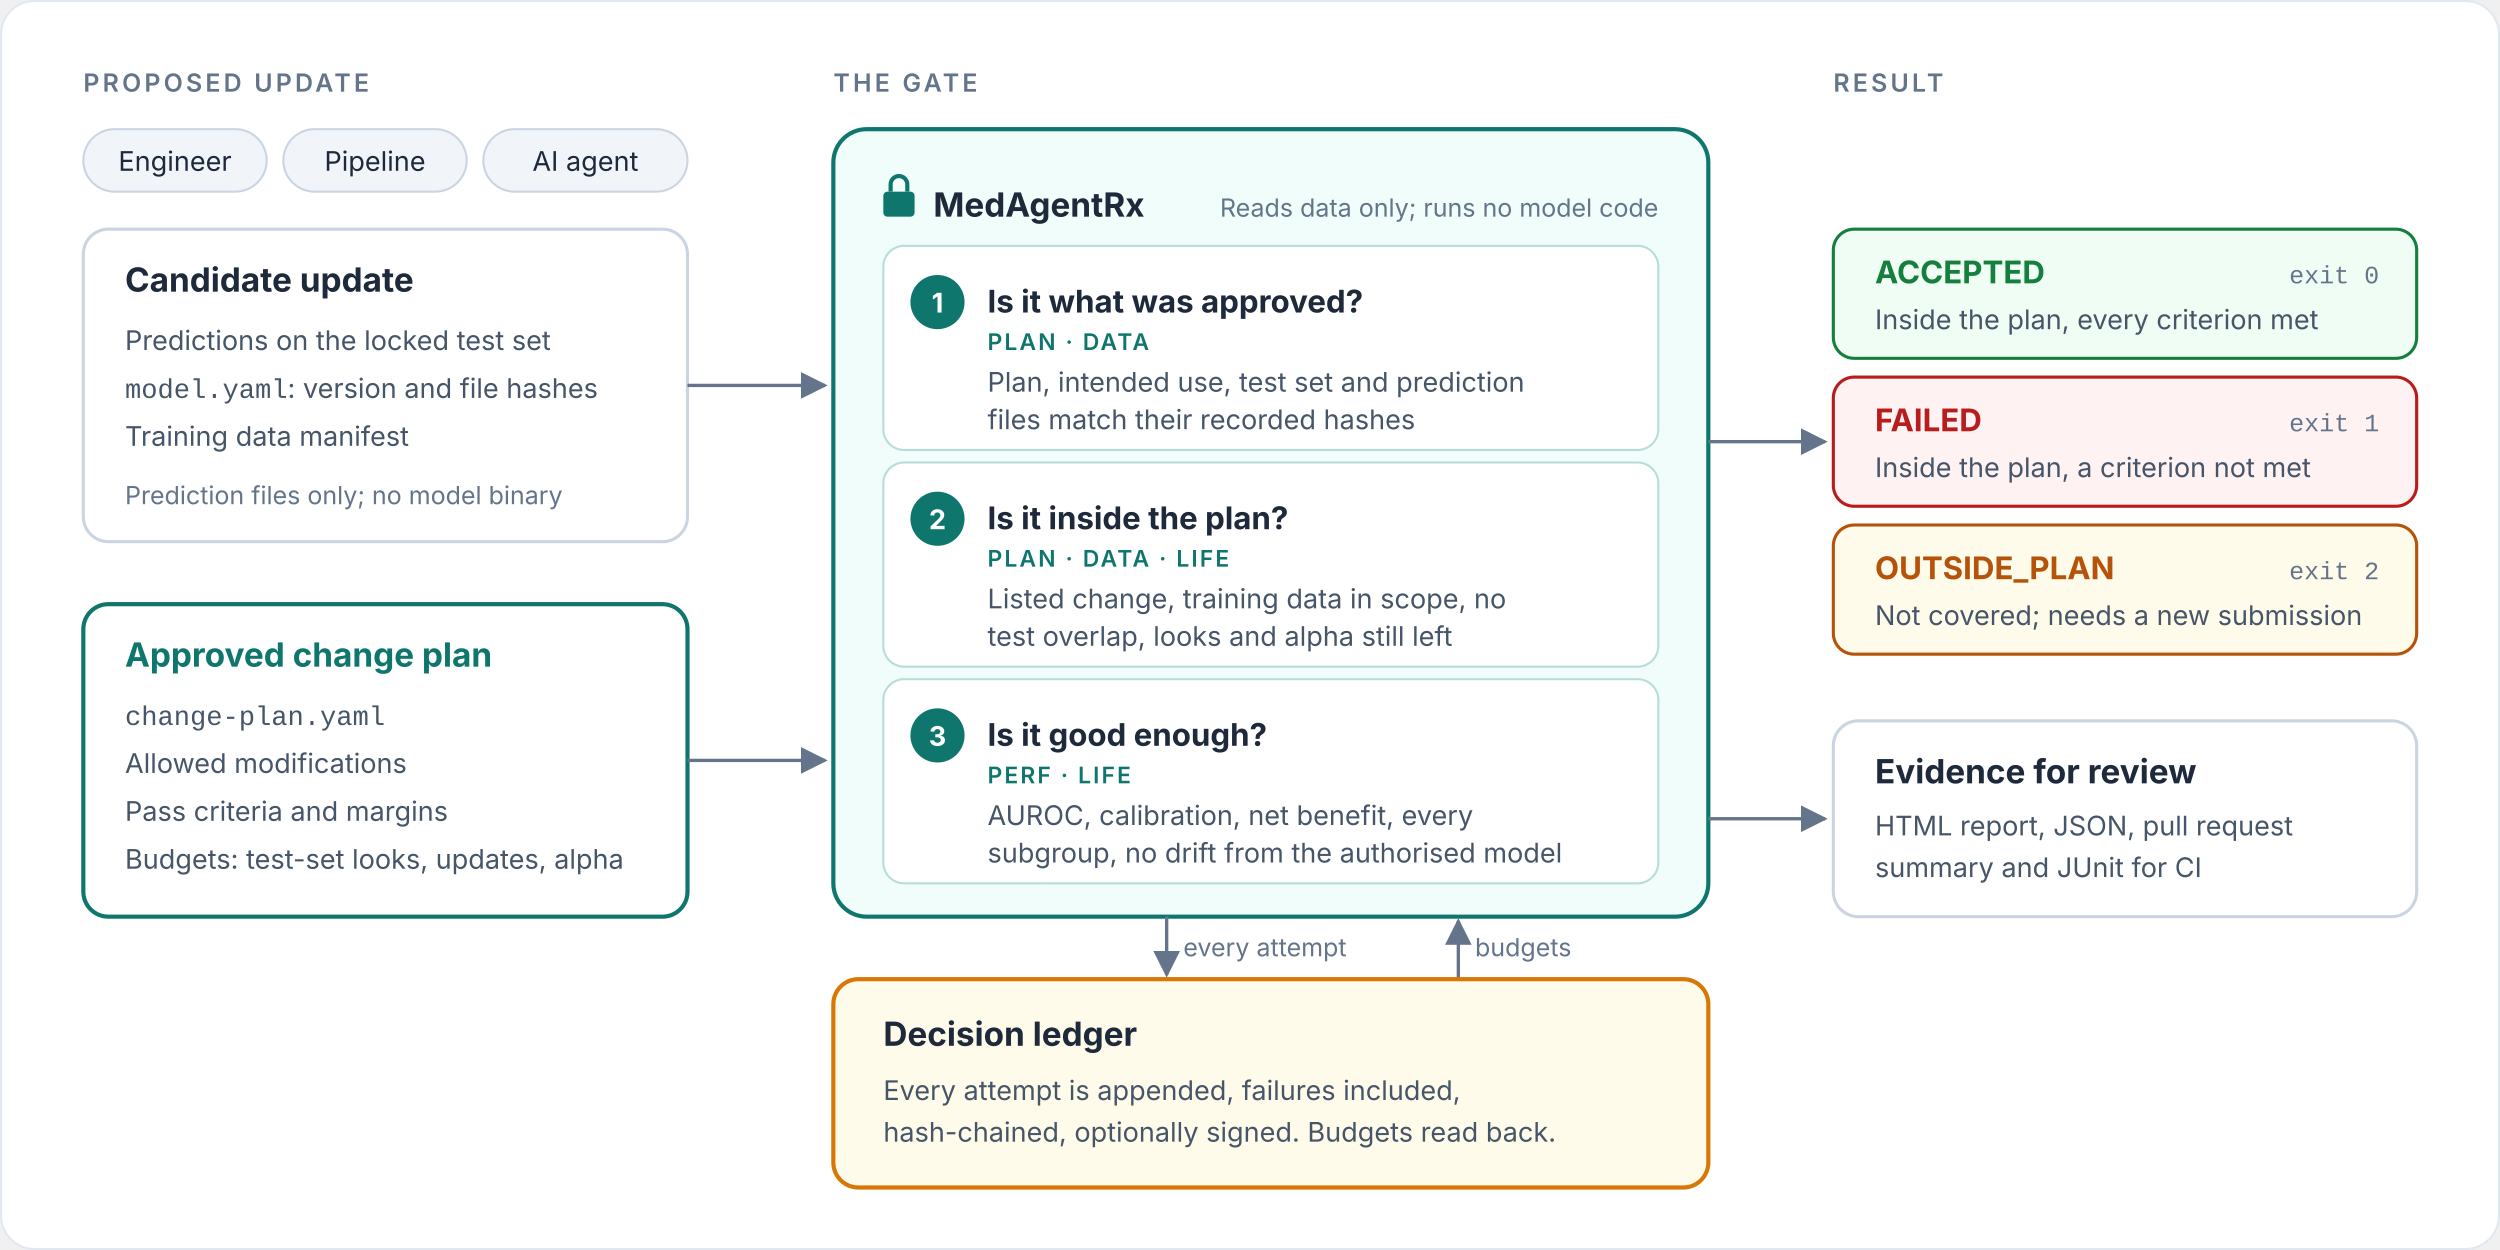
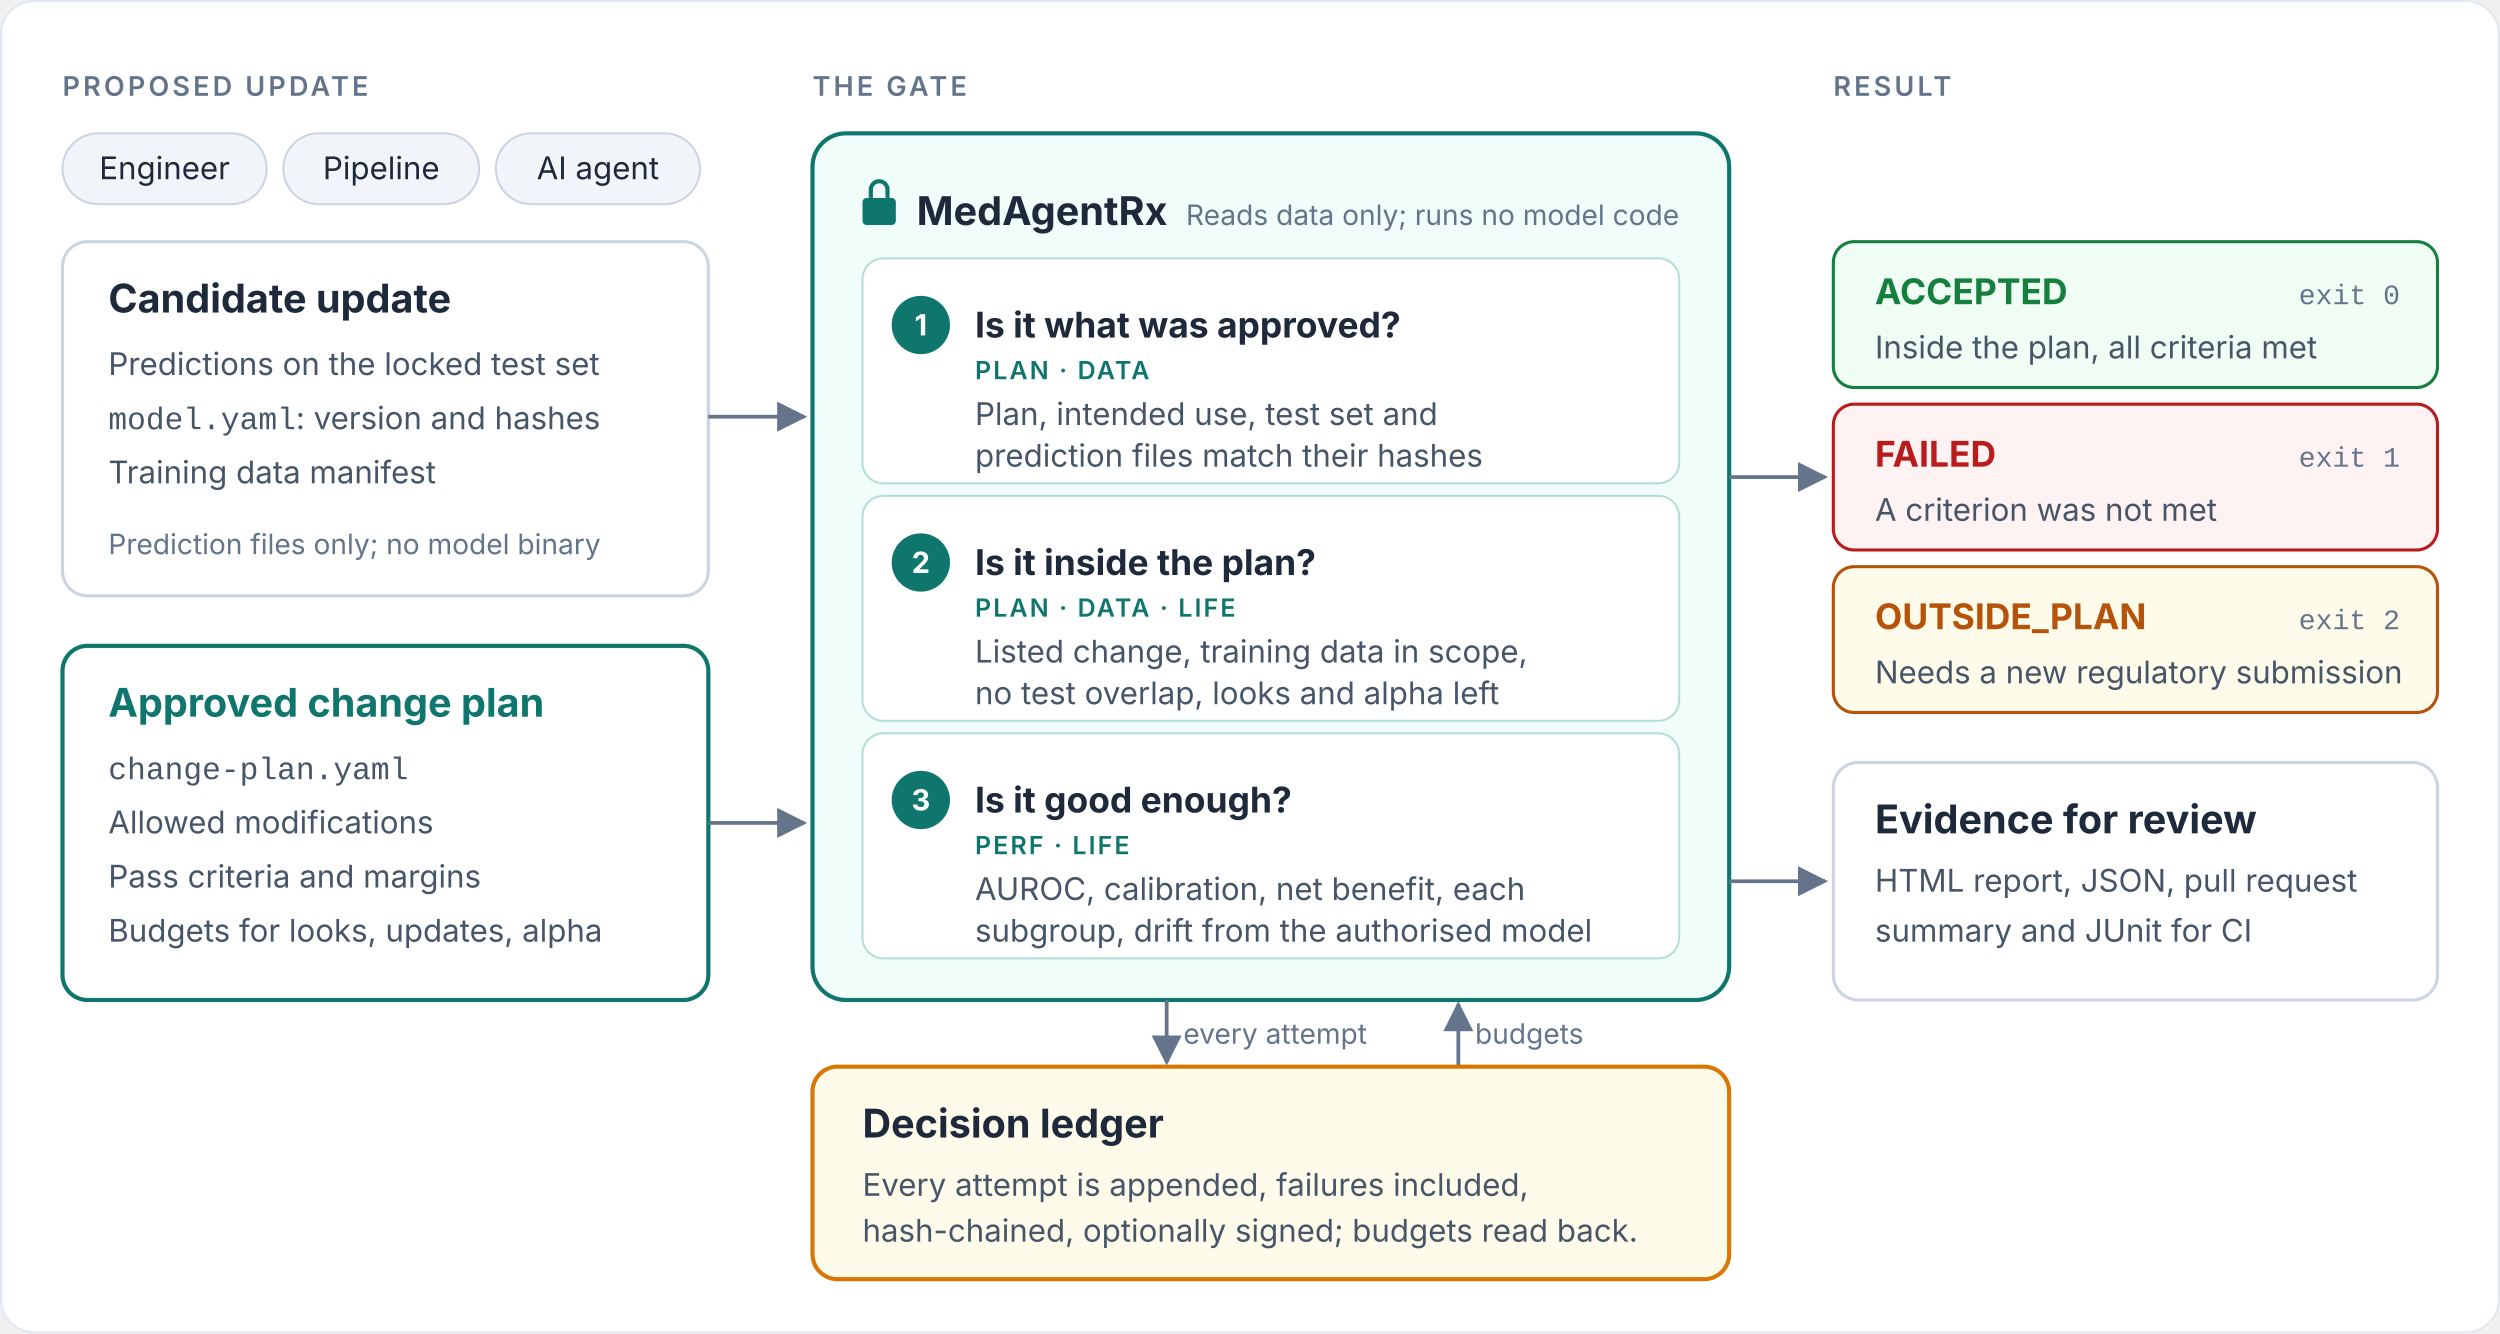
- <svg xmlns="http://www.w3.org/2000/svg" viewBox="0 0 1200 600" width="1200" height="600" role="img" aria-labelledby="title desc">
+ <svg xmlns="http://www.w3.org/2000/svg" viewBox="0 0 1200 640" width="1200" height="640" role="img" aria-labelledby="title desc">
  <defs>
    <marker id="arrow" viewBox="0 0 10 10" refX="9" refY="5" markerWidth="8" markerHeight="8" orient="auto-start-reverse">
      <path d="M0 0 L10 5 L0 10 z" fill="#64748B" />
    </marker>
  </defs>
  <style>
    text { font-family: Inter, "Segoe UI", -apple-system, BlinkMacSystemFont, Helvetica, Arial, sans-serif; fill: #1E293B; }
-     .label { font-size: 12px; font-weight: 600; letter-spacing: 1.5px; fill: #64748B; }
-     .title { font-size: 16px; font-weight: 700; }
-     .q { font-size: 15px; font-weight: 700; }
-     .body { font-size: 13px; fill: #475569; }
-     .small { font-size: 12px; fill: #64748B; }
+     .label { font-size: 13px; font-weight: 600; letter-spacing: 1.5px; fill: #64748B; }
+     .title { font-size: 19px; font-weight: 700; }
+     .q { font-size: 17px; font-weight: 700; }
+     .body { font-size: 15px; fill: #475569; }
+     .small { font-size: 13.5px; fill: #64748B; }
    .mono { font-family: "SFMono-Regular", Menlo, Consolas, "Liberation Mono", monospace; }
-     .fam { font-size: 11px; font-weight: 600; letter-spacing: 1px; fill: #0F766E; }
-     .chip { font-size: 13px; fill: #1E293B; }
-     .num { font-size: 13px; font-weight: 700; fill: #FFFFFF; }
-     .verdict { font-size: 15px; font-weight: 700; }
-     .line { stroke: #64748B; stroke-width: 1.6; fill: none; }
+     .fam { font-size: 12px; font-weight: 600; letter-spacing: 1px; fill: #0F766E; }
+     .chip { font-size: 15px; fill: #1E293B; }
+     .num { font-size: 14px; font-weight: 700; fill: #FFFFFF; }
+     .verdict { font-size: 17px; font-weight: 700; }
+     .line { stroke: #64748B; stroke-width: 1.8; fill: none; }
  </style>
-   <rect x="0.5" y="0.5" width="1199" height="599" rx="16" fill="#FFFFFF" stroke="#E2E8F0" />
-   <text class="label" x="40" y="44">PROPOSED UPDATE</text>
-   <text class="label" x="400" y="44">THE GATE</text>
-   <text class="label" x="880" y="44">RESULT</text>
-   <rect x="40" y="62" width="88" height="30" rx="15" fill="#F1F5F9" stroke="#CBD5E1" />
-   <text class="chip" x="84" y="82" text-anchor="middle">Engineer</text>
-   <rect x="136" y="62" width="88" height="30" rx="15" fill="#F1F5F9" stroke="#CBD5E1" />
-   <text class="chip" x="180" y="82" text-anchor="middle">Pipeline</text>
-   <rect x="232" y="62" width="98" height="30" rx="15" fill="#F1F5F9" stroke="#CBD5E1" />
-   <text class="chip" x="281" y="82" text-anchor="middle">AI agent</text>
-   <rect x="40" y="110" width="290" height="150" rx="12" fill="#FFFFFF" stroke="#CBD5E1" stroke-width="1.5" />
-   <text class="title" x="60" y="140">Candidate update</text>
-   <text class="body" x="60" y="168">Predictions on the locked test set</text>
-   <text class="body" x="60" y="191">
-     <tspan class="mono">model.yaml</tspan>: version and file hashes</text>
-   <text class="body" x="60" y="214">Training data manifest</text>
-   <text class="small" x="60" y="242">Prediction files only; no model binary</text>
-   <rect x="40" y="290" width="290" height="150" rx="12" fill="#FFFFFF" stroke="#0F766E" stroke-width="2" />
-   <text class="title" x="60" y="320" style="fill:#0F766E">Approved change plan</text>
-   <text class="body mono" x="60" y="348">change-plan.yaml</text>
-   <text class="body" x="60" y="371">Allowed modifications</text>
-   <text class="body" x="60" y="394">Pass criteria and margins</text>
-   <text class="body" x="60" y="417">Budgets: test-set looks, updates, alpha</text>
-   <path class="line" d="M330 185 H396" marker-end="url(#arrow)" />
-   <path class="line" d="M330 365 H396" marker-end="url(#arrow)" />
-   <rect x="400" y="62" width="420" height="378" rx="16" fill="#F0FDFA" stroke="#0F766E" stroke-width="2" />
-   <rect x="424" y="92" width="15" height="12" rx="2" fill="#0F766E" />
-   <path d="M427.5 92 V88.5 a4 4 0 0 1 8 0 V92" stroke="#0F766E" stroke-width="2" fill="none" />
-   <text class="title" x="448" y="104">MedAgentRx</text>
-   <text class="small" x="796" y="104" text-anchor="end">Reads data only; runs no model code</text>
-   <rect x="424" y="118" width="372" height="98" rx="10" fill="#FFFFFF" stroke="#B6DDD8" />
-   <circle cx="450" cy="145" r="13" fill="#0F766E" />
-   <text class="num" x="450" y="150" text-anchor="middle">1</text>
-   <text class="q" x="474" y="150">Is it what was approved?</text>
-   <text class="fam" x="474" y="168">PLAN · DATA</text>
-   <text class="body" x="474" y="188">Plan, intended use, test set and prediction</text>
-   <text class="body" x="474" y="206">files match their recorded hashes</text>
-   <rect x="424" y="222" width="372" height="98" rx="10" fill="#FFFFFF" stroke="#B6DDD8" />
-   <circle cx="450" cy="249" r="13" fill="#0F766E" />
-   <text class="num" x="450" y="254" text-anchor="middle">2</text>
-   <text class="q" x="474" y="254">Is it inside the plan?</text>
-   <text class="fam" x="474" y="272">PLAN · DATA · LIFE</text>
-   <text class="body" x="474" y="292">Listed change, training data in scope, no</text>
-   <text class="body" x="474" y="310">test overlap, looks and alpha still left</text>
-   <rect x="424" y="326" width="372" height="98" rx="10" fill="#FFFFFF" stroke="#B6DDD8" />
-   <circle cx="450" cy="353" r="13" fill="#0F766E" />
-   <text class="num" x="450" y="358" text-anchor="middle">3</text>
-   <text class="q" x="474" y="358">Is it good enough?</text>
-   <text class="fam" x="474" y="376">PERF · LIFE</text>
-   <text class="body" x="474" y="396">AUROC, calibration, net benefit, every</text>
-   <text class="body" x="474" y="414">subgroup, no drift from the authorised model</text>
-   <path class="line" d="M560 440 V468" marker-end="url(#arrow)" />
-   <text class="small" x="568" y="459">every attempt</text>
-   <path class="line" d="M700 470 V442" marker-end="url(#arrow)" />
-   <text class="small" x="708" y="459">budgets</text>
-   <rect x="400" y="470" width="420" height="100" rx="12" fill="#FFFBEB" stroke="#D97706" stroke-width="2" />
-   <text class="title" x="424" y="502">Decision ledger</text>
-   <text class="body" x="424" y="528">Every attempt is appended, failures included,</text>
-   <text class="body" x="424" y="548">hash-chained, optionally signed. Budgets read back.</text>
-   <path class="line" d="M820 212 H876" marker-end="url(#arrow)" />
-   <path class="line" d="M820 393 H876" marker-end="url(#arrow)" />
-   <rect x="880" y="110" width="280" height="62" rx="10" fill="#F0FDF4" stroke="#15803D" stroke-width="1.5" />
-   <text class="verdict" x="900" y="136" style="fill:#15803D">ACCEPTED</text>
-   <text class="small mono" x="1142" y="136" text-anchor="end">exit 0</text>
-   <text class="body" x="900" y="158">Inside the plan, every criterion met</text>
-   <rect x="880" y="181" width="280" height="62" rx="10" fill="#FEF2F2" stroke="#B91C1C" stroke-width="1.5" />
-   <text class="verdict" x="900" y="207" style="fill:#B91C1C">FAILED</text>
-   <text class="small mono" x="1142" y="207" text-anchor="end">exit 1</text>
-   <text class="body" x="900" y="229">Inside the plan, a criterion not met</text>
-   <rect x="880" y="252" width="280" height="62" rx="10" fill="#FFFBEB" stroke="#B45309" stroke-width="1.5" />
-   <text class="verdict" x="900" y="278" style="fill:#B45309">OUTSIDE_PLAN</text>
-   <text class="small mono" x="1142" y="278" text-anchor="end">exit 2</text>
-   <text class="body" x="900" y="300">Not covered; needs a new submission</text>
-   <rect x="880" y="346" width="280" height="94" rx="12" fill="#FFFFFF" stroke="#CBD5E1" stroke-width="1.5" />
-   <text class="title" x="900" y="376">Evidence for review</text>
-   <text class="body" x="900" y="401">HTML report, JSON, pull request</text>
-   <text class="body" x="900" y="421">summary and JUnit for CI</text>
+   <rect x="0.5" y="0.5" width="1199" height="639" rx="16" fill="#FFFFFF" stroke="#E2E8F0" />
+   <text class="label" x="30" y="46">PROPOSED UPDATE</text>
+   <text class="label" x="390" y="46">THE GATE</text>
+   <text class="label" x="880" y="46">RESULT</text>
+   <rect x="30" y="64" width="98" height="34" rx="17" fill="#F1F5F9" stroke="#CBD5E1" />
+   <text class="chip" x="79" y="86" text-anchor="middle">Engineer</text>
+   <rect x="136" y="64" width="94" height="34" rx="17" fill="#F1F5F9" stroke="#CBD5E1" />
+   <text class="chip" x="183" y="86" text-anchor="middle">Pipeline</text>
+   <rect x="238" y="64" width="98" height="34" rx="17" fill="#F1F5F9" stroke="#CBD5E1" />
+   <text class="chip" x="287" y="86" text-anchor="middle">AI agent</text>
+   <rect x="30" y="116" width="310" height="170" rx="12" fill="#FFFFFF" stroke="#CBD5E1" stroke-width="1.5" />
+   <text class="title" x="52" y="150">Candidate update</text>
+   <text class="body" x="52" y="180">Predictions on the locked test set</text>
+   <text class="body" x="52" y="206">
+     <tspan class="mono">model.yaml</tspan>: version and hashes</text>
+   <text class="body" x="52" y="232">Training data manifest</text>
+   <text class="small" x="52" y="266">Prediction files only; no model binary</text>
+   <rect x="30" y="310" width="310" height="170" rx="12" fill="#FFFFFF" stroke="#0F766E" stroke-width="2" />
+   <text class="title" x="52" y="344" style="fill:#0F766E">Approved change plan</text>
+   <text class="body mono" x="52" y="374">change-plan.yaml</text>
+   <text class="body" x="52" y="400">Allowed modifications</text>
+   <text class="body" x="52" y="426">Pass criteria and margins</text>
+   <text class="body" x="52" y="452">Budgets for looks, updates, alpha</text>
+   <path class="line" d="M340 200 H386" marker-end="url(#arrow)" />
+   <path class="line" d="M340 395 H386" marker-end="url(#arrow)" />
+   <rect x="390" y="64" width="440" height="416" rx="16" fill="#F0FDFA" stroke="#0F766E" stroke-width="2" />
+   <rect x="414" y="95" width="16" height="13" rx="2" fill="#0F766E" />
+   <path d="M418 95 V91 a4 4 0 0 1 8 0 V95" stroke="#0F766E" stroke-width="2" fill="none" />
+   <text class="title" x="440" y="108">MedAgentRx</text>
+   <text class="small" x="806" y="108" text-anchor="end">Reads data only; runs no model code</text>
+   <rect x="414" y="124" width="392" height="108" rx="10" fill="#FFFFFF" stroke="#B6DDD8" />
+   <circle cx="442" cy="156" r="14" fill="#0F766E" />
+   <text class="num" x="442" y="161" text-anchor="middle">1</text>
+   <text class="q" x="468" y="162">Is it what was approved?</text>
+   <text class="fam" x="468" y="182">PLAN · DATA</text>
+   <text class="body" x="468" y="204">Plan, intended use, test set and</text>
+   <text class="body" x="468" y="224">prediction files match their hashes</text>
+   <rect x="414" y="238" width="392" height="108" rx="10" fill="#FFFFFF" stroke="#B6DDD8" />
+   <circle cx="442" cy="270" r="14" fill="#0F766E" />
+   <text class="num" x="442" y="275" text-anchor="middle">2</text>
+   <text class="q" x="468" y="276">Is it inside the plan?</text>
+   <text class="fam" x="468" y="296">PLAN · DATA · LIFE</text>
+   <text class="body" x="468" y="318">Listed change, training data in scope,</text>
+   <text class="body" x="468" y="338">no test overlap, looks and alpha left</text>
+   <rect x="414" y="352" width="392" height="108" rx="10" fill="#FFFFFF" stroke="#B6DDD8" />
+   <circle cx="442" cy="384" r="14" fill="#0F766E" />
+   <text class="num" x="442" y="389" text-anchor="middle">3</text>
+   <text class="q" x="468" y="390">Is it good enough?</text>
+   <text class="fam" x="468" y="410">PERF · LIFE</text>
+   <text class="body" x="468" y="432">AUROC, calibration, net benefit, each</text>
+   <text class="body" x="468" y="452">subgroup, drift from the authorised model</text>
+   <path class="line" d="M560 480 V510" marker-end="url(#arrow)" />
+   <text class="small" x="568" y="501">every attempt</text>
+   <path class="line" d="M700 512 V482" marker-end="url(#arrow)" />
+   <text class="small" x="708" y="501">budgets</text>
+   <rect x="390" y="512" width="440" height="102" rx="12" fill="#FFFBEB" stroke="#D97706" stroke-width="2" />
+   <text class="title" x="414" y="546">Decision ledger</text>
+   <text class="body" x="414" y="574">Every attempt is appended, failures included,</text>
+   <text class="body" x="414" y="596">hash-chained, optionally signed; budgets read back.</text>
+   <path class="line" d="M830 229 H876" marker-end="url(#arrow)" />
+   <path class="line" d="M830 423 H876" marker-end="url(#arrow)" />
+   <rect x="880" y="116" width="290" height="70" rx="10" fill="#F0FDF4" stroke="#15803D" stroke-width="1.5" />
+   <text class="verdict" x="900" y="146" style="fill:#15803D">ACCEPTED</text>
+   <text class="small mono" x="1152" y="146" text-anchor="end">exit 0</text>
+   <text class="body" x="900" y="172">Inside the plan, all criteria met</text>
+   <rect x="880" y="194" width="290" height="70" rx="10" fill="#FEF2F2" stroke="#B91C1C" stroke-width="1.5" />
+   <text class="verdict" x="900" y="224" style="fill:#B91C1C">FAILED</text>
+   <text class="small mono" x="1152" y="224" text-anchor="end">exit 1</text>
+   <text class="body" x="900" y="250">A criterion was not met</text>
+   <rect x="880" y="272" width="290" height="70" rx="10" fill="#FFFBEB" stroke="#B45309" stroke-width="1.5" />
+   <text class="verdict" x="900" y="302" style="fill:#B45309">OUTSIDE_PLAN</text>
+   <text class="small mono" x="1152" y="302" text-anchor="end">exit 2</text>
+   <text class="body" x="900" y="328">Needs a new regulatory submission</text>
+   <rect x="880" y="366" width="290" height="114" rx="12" fill="#FFFFFF" stroke="#CBD5E1" stroke-width="1.5" />
+   <text class="title" x="900" y="400">Evidence for review</text>
+   <text class="body" x="900" y="428">HTML report, JSON, pull request</text>
+   <text class="body" x="900" y="452">summary and JUnit for CI</text>
</svg>
